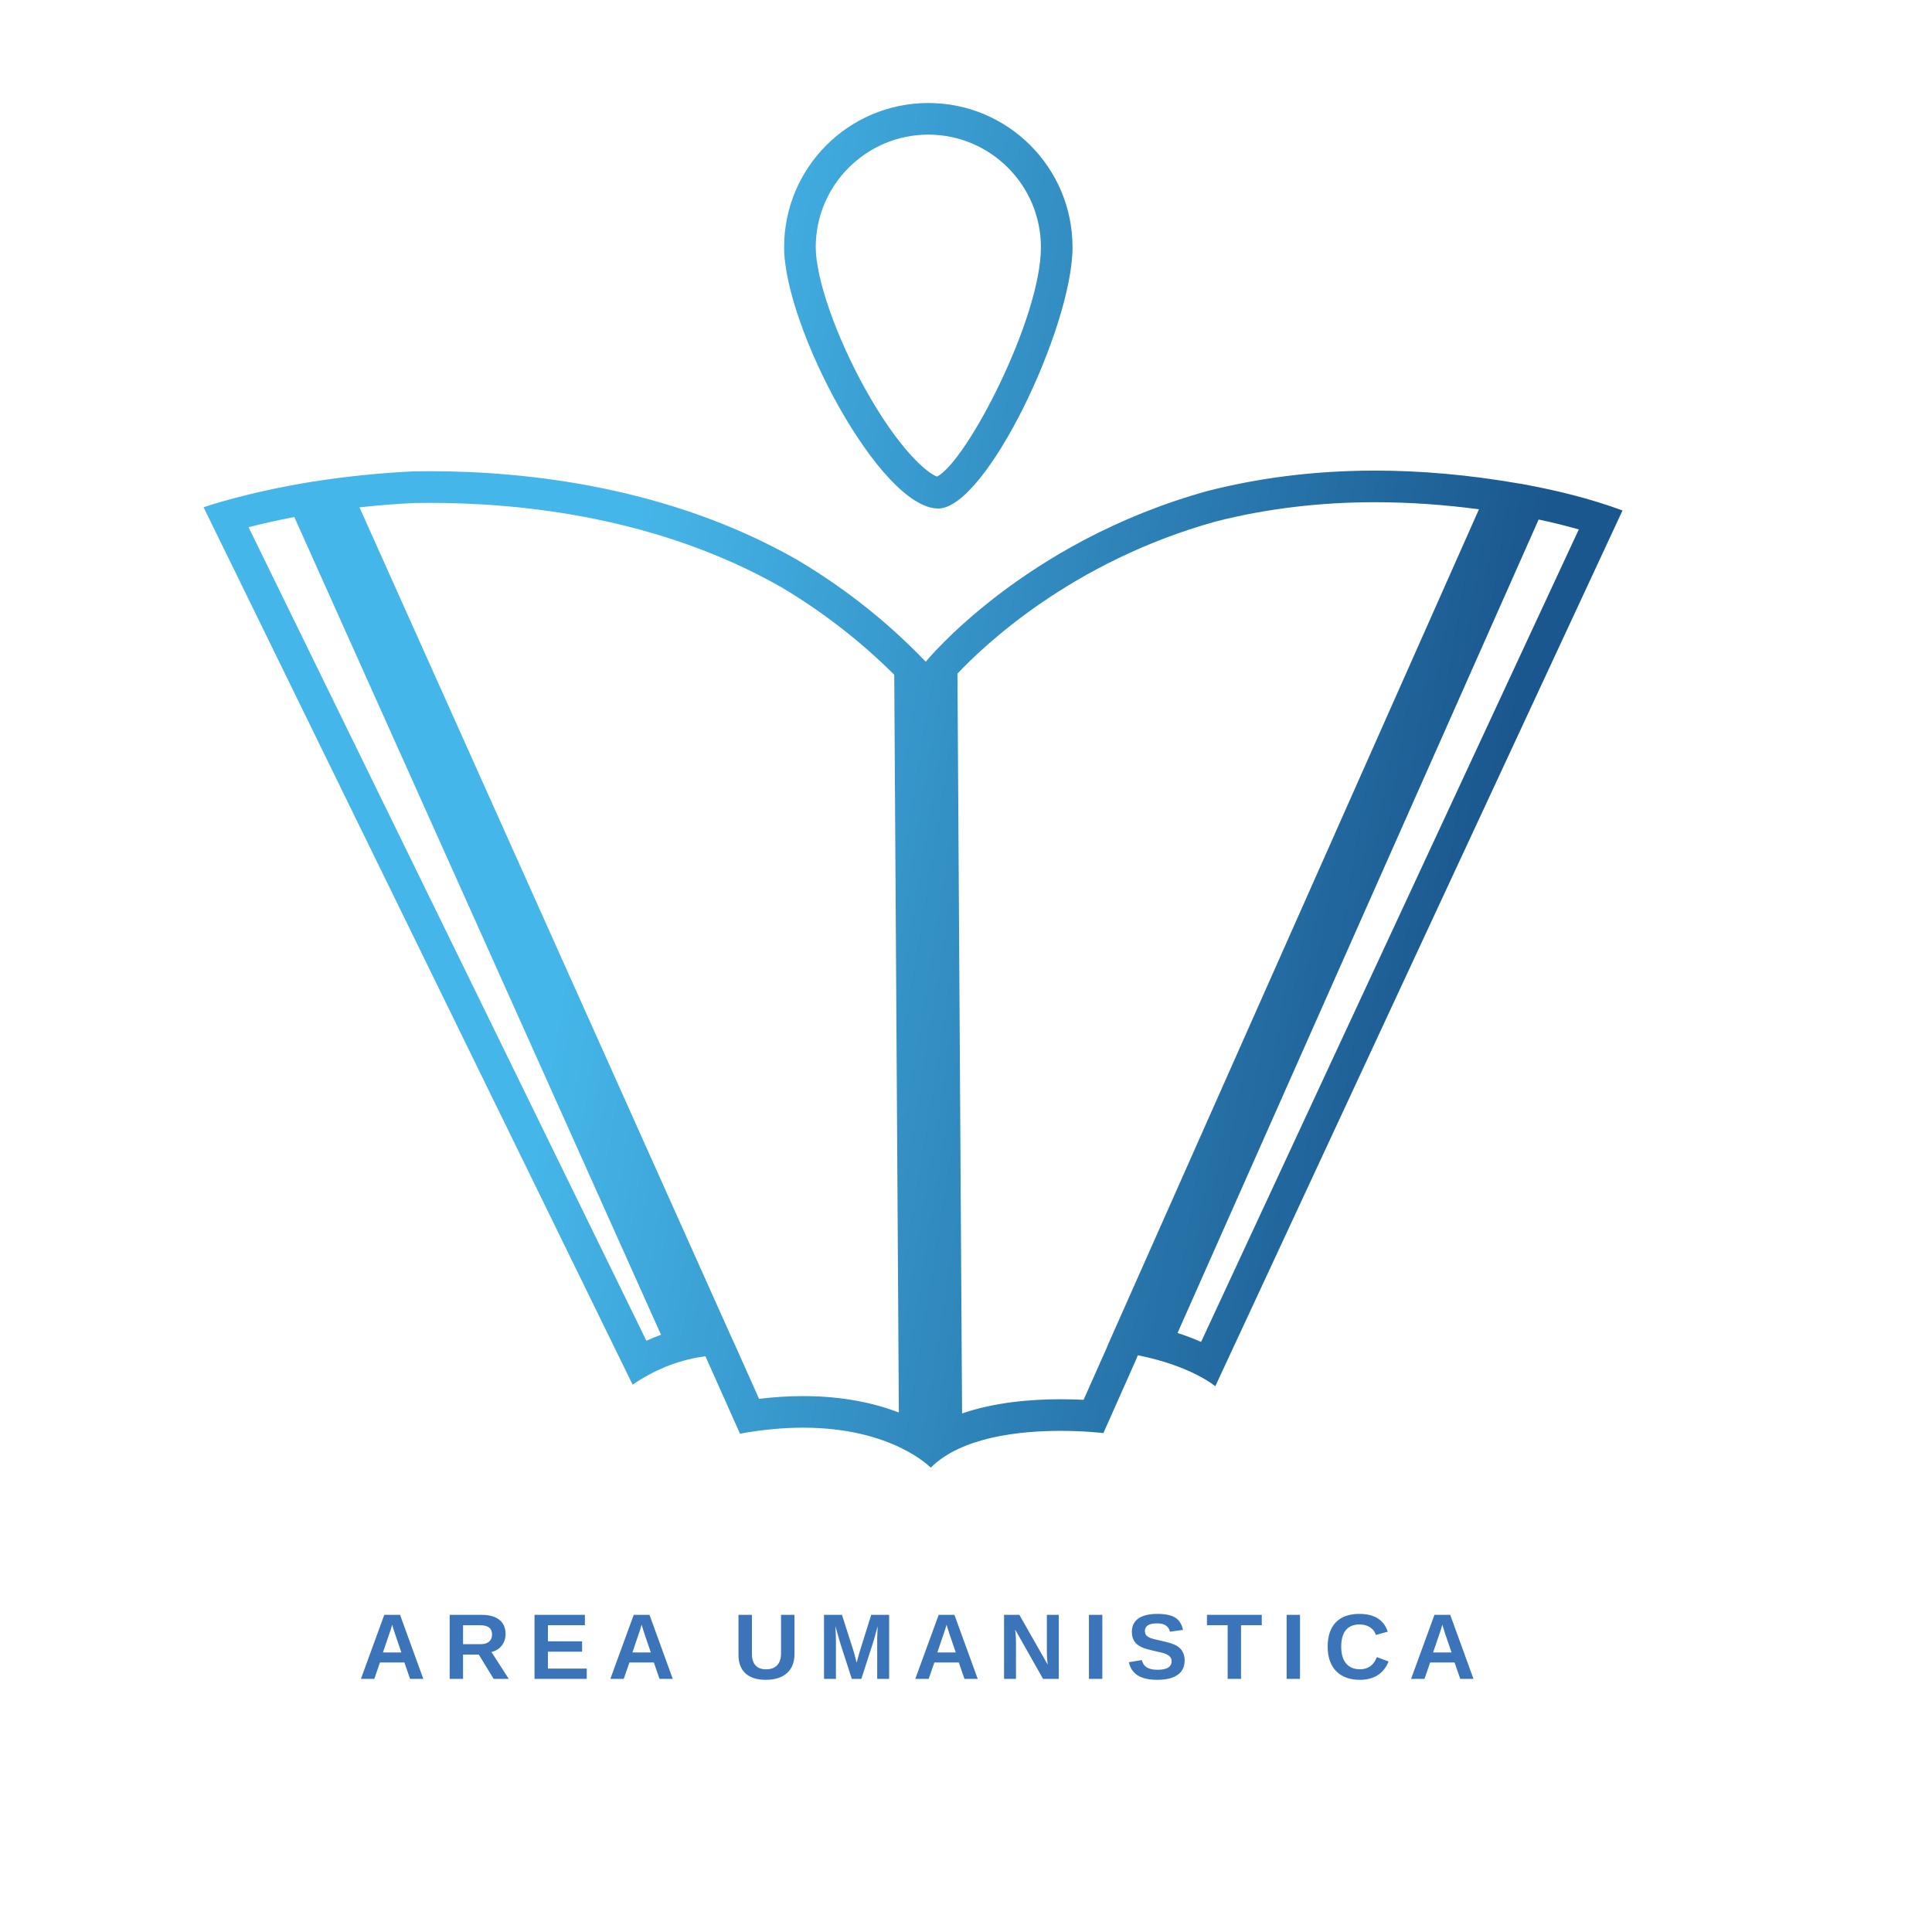
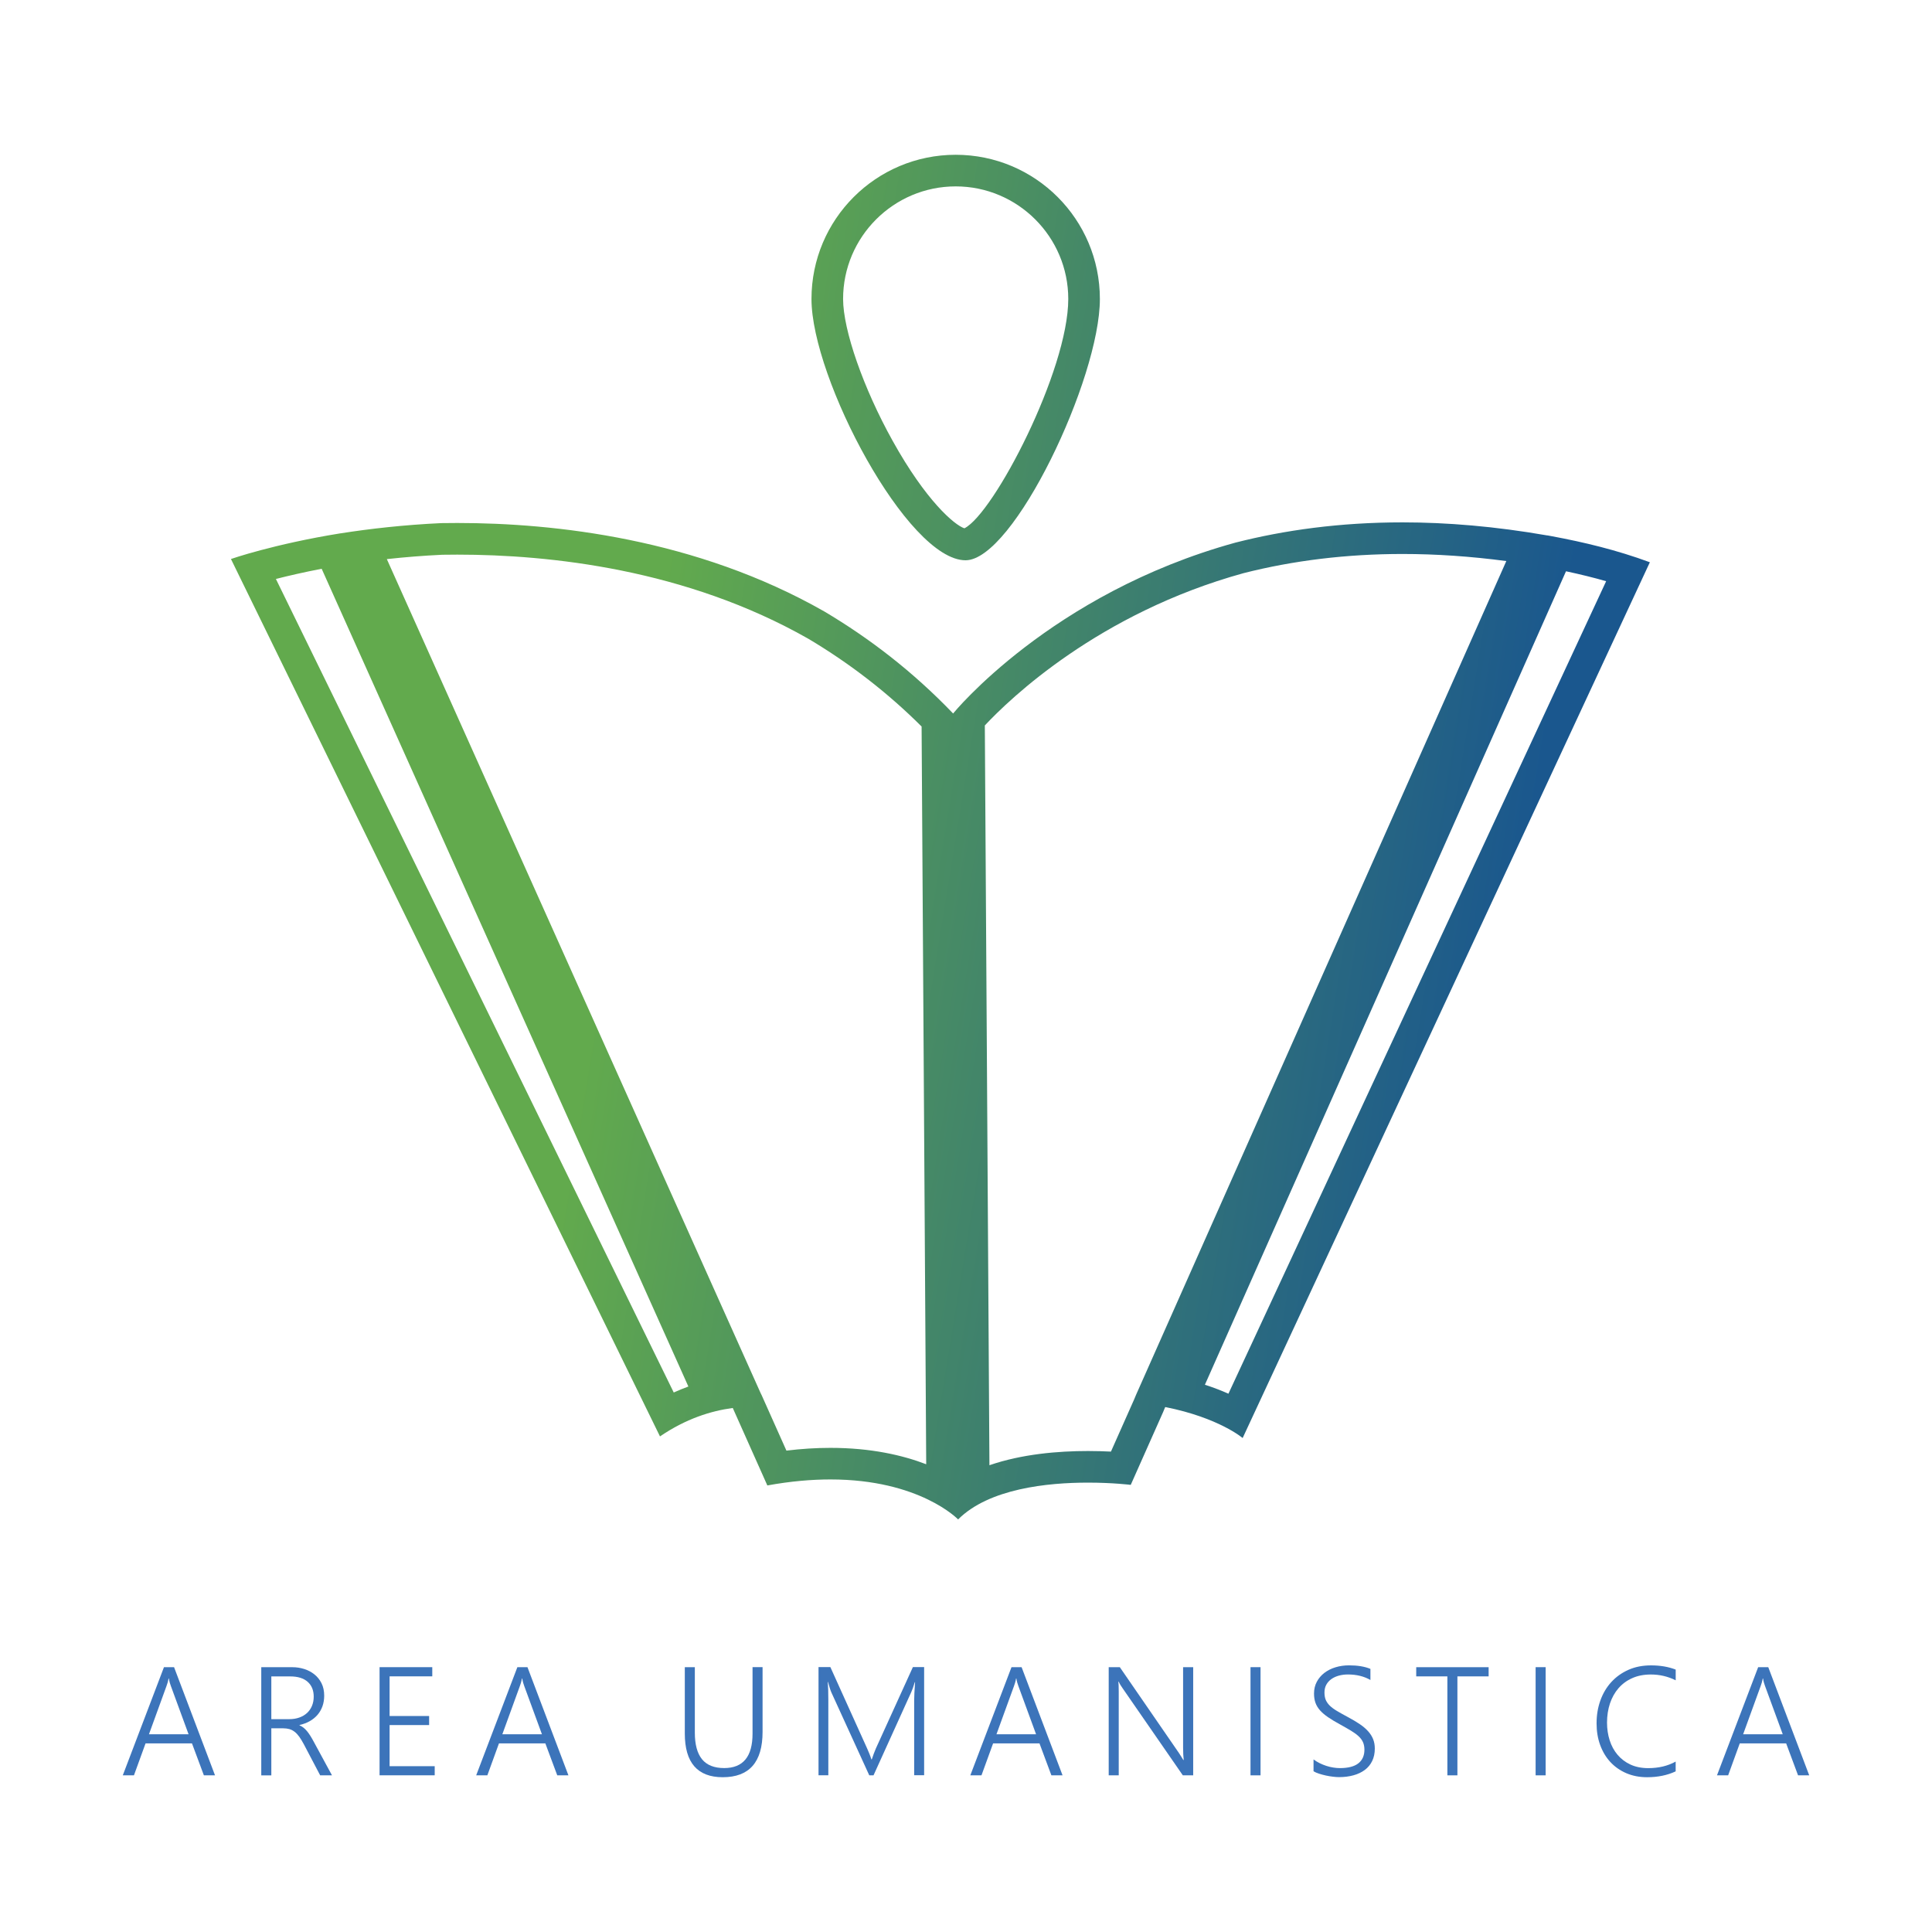
<svg xmlns="http://www.w3.org/2000/svg" version="1.1" id="Livello_1" x="0px" y="0px" viewBox="0 0 595.28 595.28" style="enable-background:new 0 0 595.28 595.28;" xml:space="preserve">
-   <defs id="defs25" />
-   <style type="text/css" id="style2">
+   <style type="text/css">
	.st0{fill:url(#SVGID_1_);}
	.st1{fill:url(#SVGID_2_);}
- 	.st2{fill:#3C74BA;}
- 	.st3{font-family:'SegoeUI-Semilight';}
- 	.st4{font-size:47.594px;}
- 	.st5{letter-spacing:9;}
+ 	.st2{enable-background:new    ;}
+ 	.st3{fill:#3C74BA;}
</style>
-   <g id="g18">
-     <linearGradient id="SVGID_1_" gradientUnits="userSpaceOnUse" x1="452.073" y1="312.724" x2="178.626" y2="268.298">
-       <stop offset="0" style="stop-color:#1A578E" id="stop4" />
-       <stop offset="1" style="stop-color:#45B6E9" id="stop6" />
-     </linearGradient>
-     <path class="st0" d="M499.92,157.29c-10.28-3.8-20.39-6.19-30.13-8.01v0c-0.04-0.01-0.08-0.01-0.12-0.02   c-0.43-0.08-0.86-0.16-1.28-0.24h-0.06l-0.01,0.01c-15.98-2.79-30.85-4.03-44.62-4.03c-19.29,0-36.43,2.4-51.48,6.24   c-56.99,15.71-86.98,52.65-86.98,52.65c-12.55-13.09-26-23.32-39.74-31.47c-39.35-22.41-83.07-27.23-113.02-27.23   c-1.7,0-3.35,0.02-4.96,0.04c-11.48,0.54-21.95,1.73-31,3.15h-0.06c-20.64,3.33-33.73,7.91-33.73,7.91l132.19,270.34   c8.03-5.47,15.71-7.85,22.37-8.75h0.06l10.65,23.86c7.2-1.31,13.66-1.85,19.44-1.85c27.55,0,39.34,12.32,39.34,12.32   c9.53-9.53,27.6-11.34,40.01-11.34c7.67,0,13.18,0.69,13.18,0.69l10-22.49l0.59-1.43h0.06l0.02-0.05   c16.54,3.3,23.81,9.54,23.81,9.54L499.92,157.29z M199.16,413.1L76.58,162.44c3.83-0.98,8.59-2.08,14.1-3.14l112.99,251.96   C202.15,411.81,200.64,412.43,199.16,413.1z M247.44,430.16c-4.37,0-8.91,0.28-13.56,0.85l-7.63-17.08   c-0.11-0.24-0.22-0.47-0.34-0.69L110.76,156.32c5.67-0.62,11.38-1.07,17.08-1.34c1.51-0.03,3.06-0.04,4.65-0.04h0   c28.54,0,70.46,4.5,108.12,25.91c12.8,7.6,24.53,16.69,34.92,27.05l1.42,227.31C269.67,432.42,259.93,430.16,247.44,430.16z    M341.57,413.91l-0.55,1.32l-7.15,16.08c-2.05-0.1-4.45-0.18-7.07-0.18c-9.18,0-20.38,0.93-30.37,4.38l-1.42-227.94   c7.67-8.19,35.05-34.59,79.71-46.92c15.41-3.92,31.89-5.91,48.98-5.91c10.36,0,21.07,0.73,31.99,2.18L341.66,413.7   C341.63,413.77,341.6,413.84,341.57,413.91z M362.82,410.71l111.26-250.64c4.41,0.94,8.5,1.95,12.37,3.06L370.07,413.47   C367.97,412.54,365.56,411.6,362.82,410.71z" id="path9" />
-     <linearGradient id="SVGID_2_" gradientUnits="userSpaceOnUse" x1="482.467" y1="125.642" x2="209.02" y2="81.216">
-       <stop offset="0" style="stop-color:#1A578E" id="stop11" />
-       <stop offset="1" style="stop-color:#45B6E9" id="stop13" />
-     </linearGradient>
-     <path class="st1" d="M289.07,156.68c14.81,0,41.39-55.97,41.39-80.51c0-24.54-19.89-44.43-44.43-44.43   c-24.54,0-44.43,19.89-44.43,44.43C241.6,100.71,271.22,156.68,289.07,156.68z M251.34,76.17c0-19.13,15.56-34.69,34.69-34.69   s34.69,15.56,34.69,34.69c0,22.01-22.9,66.08-32,70.66c-3.03-0.98-11.85-8.46-22.14-27C257.6,103.7,251.34,85.74,251.34,76.17z" id="path16" />
+   <g>
+     <g>
+       <linearGradient id="SVGID_1_" gradientUnits="userSpaceOnUse" x1="460.5" y1="267.222" x2="187.053" y2="311.647" gradientTransform="matrix(1 0 0 -1 0 595.8898)">
+         <stop offset="0" style="stop-color:#1A578E" />
+         <stop offset="1" style="stop-color:#62AA4D" />
+       </linearGradient>
+       <path class="st0" d="M508.35,173.24c-10.28-3.8-20.39-6.19-30.13-8.01l0,0c-0.04-0.01-0.08-0.01-0.12-0.02    c-0.43-0.08-0.86-0.16-1.28-0.24h-0.06l-0.01,0.01c-15.98-2.79-30.85-4.03-44.62-4.03c-19.29,0-36.43,2.4-51.48,6.24    c-56.99,15.71-86.98,52.65-86.98,52.65c-12.55-13.09-26-23.32-39.74-31.47c-39.35-22.41-83.07-27.23-113.02-27.23    c-1.7,0-3.35,0.02-4.96,0.04c-11.48,0.54-21.95,1.73-31,3.15h-0.06c-20.64,3.33-33.73,7.91-33.73,7.91l132.19,270.34    c8.03-5.47,15.71-7.85,22.37-8.75h0.06l10.65,23.86c7.2-1.31,13.66-1.85,19.44-1.85c27.55,0,39.34,12.32,39.34,12.32    c9.53-9.53,27.6-11.34,40.01-11.34c7.67,0,13.18,0.69,13.18,0.69l10-22.49l0.59-1.43h0.06l0.02-0.05    c16.54,3.3,23.81,9.54,23.81,9.54L508.35,173.24z M207.59,429.05L85.01,178.39c3.83-0.98,8.59-2.08,14.1-3.14L212.1,427.21    C210.58,427.76,209.07,428.38,207.59,429.05z M255.87,446.11c-4.37,0-8.91,0.28-13.56,0.85l-7.63-17.08    c-0.11-0.24-0.22-0.47-0.34-0.69L119.19,172.27c5.67-0.62,11.38-1.07,17.08-1.34c1.51-0.03,3.06-0.04,4.65-0.04l0,0    c28.54,0,70.46,4.5,108.12,25.91c12.8,7.6,24.53,16.69,34.92,27.05l1.42,227.31C278.1,448.37,268.36,446.11,255.87,446.11z     M350,429.86l-0.55,1.32l-7.15,16.08c-2.05-0.1-4.45-0.18-7.07-0.18c-9.18,0-20.38,0.93-30.37,4.38l-1.42-227.94    c7.67-8.19,35.05-34.59,79.71-46.92c15.41-3.92,31.89-5.91,48.98-5.91c10.36,0,21.07,0.73,31.99,2.18L350.09,429.65    C350.06,429.72,350.03,429.79,350,429.86z M371.25,426.66l111.26-250.64c4.41,0.94,8.5,1.95,12.37,3.06L378.5,429.42    C376.4,428.49,373.99,427.55,371.25,426.66z" />
+       <linearGradient id="SVGID_2_" gradientUnits="userSpaceOnUse" x1="490.893" y1="454.297" x2="217.446" y2="498.723" gradientTransform="matrix(1 0 0 -1 0 595.8898)">
+         <stop offset="0" style="stop-color:#1A578E" />
+         <stop offset="1" style="stop-color:#62AA4D" />
+       </linearGradient>
+       <path class="st1" d="M297.5,172.63c14.81,0,41.39-55.97,41.39-80.51S319,47.69,294.46,47.69c-24.54,0-44.43,19.89-44.43,44.43    C250.03,116.66,279.65,172.63,297.5,172.63z M259.77,92.12c0-19.13,15.56-34.69,34.69-34.69s34.69,15.56,34.69,34.69    c0,22.01-22.9,66.08-32,70.66c-3.03-0.98-11.85-8.46-22.14-27C266.03,119.65,259.77,101.69,259.77,92.12z" />
+     </g>
+     <g class="st2">
+       <path class="st3" d="M62.82,547.01l-3.67-9.85H44.85l-3.58,9.85h-3.44l12.69-33.33h3.11l12.62,33.33H62.82z M52.66,519.52    c-0.11-0.29-0.22-0.63-0.34-1.02c-0.12-0.39-0.21-0.83-0.29-1.33h-0.09c-0.09,0.5-0.2,0.94-0.31,1.33    c-0.12,0.39-0.23,0.73-0.34,1.02l-5.39,14.83h12.2L52.66,519.52z" />
+       <path class="st3" d="M98.65,547.01l-5.02-9.55c-0.5-0.94-0.98-1.73-1.44-2.37c-0.46-0.63-0.94-1.14-1.44-1.52    c-0.5-0.38-1.03-0.65-1.59-0.81c-0.57-0.16-1.2-0.24-1.89-0.24H83.6v14.5H80.5v-33.33h9.6c1.25,0,2.47,0.19,3.64,0.56    s2.21,0.92,3.13,1.65c0.91,0.73,1.65,1.64,2.2,2.74c0.55,1.1,0.82,2.38,0.82,3.83c0,1.18-0.18,2.26-0.53,3.25    c-0.36,0.99-0.86,1.87-1.52,2.64c-0.66,0.77-1.46,1.42-2.39,1.95c-0.94,0.53-2,0.93-3.17,1.2v0.09c0.45,0.19,0.86,0.43,1.23,0.72    c0.37,0.29,0.73,0.65,1.08,1.07s0.69,0.9,1.03,1.44c0.34,0.54,0.7,1.16,1.07,1.86l5.6,10.32H98.65z M83.6,516.52v13.18h5.53    c1.12,0,2.14-0.16,3.07-0.49c0.93-0.33,1.72-0.79,2.38-1.39c0.66-0.6,1.17-1.33,1.53-2.18c0.36-0.85,0.55-1.81,0.55-2.88    c0-1.94-0.62-3.46-1.87-4.57s-3.05-1.66-5.4-1.66H83.6z" />
+       <path class="st3" d="M116.95,547.01v-33.33h16.24v2.83h-13.15v12.22h12.18v2.79h-12.18v12.67h13.9v2.81H116.95z" />
+       <path class="st3" d="M171.7,547.01l-3.67-9.85h-14.29l-3.58,9.85h-3.44l12.69-33.33h3.11l12.62,33.33H171.7z M161.54,519.52    c-0.11-0.29-0.22-0.63-0.34-1.02c-0.12-0.39-0.21-0.83-0.29-1.33h-0.09c-0.09,0.5-0.2,0.94-0.31,1.33    c-0.12,0.39-0.23,0.73-0.34,1.02l-5.39,14.83h12.2L161.54,519.52z" />
+       <path class="st3" d="M234.96,533.62c0,9.31-4.09,13.97-12.27,13.97c-7.79,0-11.69-4.49-11.69-13.46v-20.45h3.09v20.17    c0,3.66,0.74,6.39,2.21,8.2s3.75,2.72,6.83,2.72c5.83,0,8.74-3.53,8.74-10.6v-20.5h3.09V533.62z" />
+       <path class="st3" d="M281.67,547.01V524c0-1.18,0.09-3.08,0.28-5.69h-0.09c-0.22,0.7-0.41,1.3-0.59,1.81    c-0.18,0.51-0.35,0.93-0.5,1.25l-11.62,25.63h-1.32l-11.64-25.47c-0.34-0.77-0.69-1.87-1.05-3.28h-0.09    c0.06,0.71,0.1,1.53,0.13,2.44c0.02,0.91,0.04,1.93,0.04,3.04v23.26h-3.02v-33.33h3.65l11.32,25.05c0.23,0.53,0.46,1.07,0.69,1.62    s0.43,1.13,0.62,1.75h0.14c0.22-0.62,0.41-1.19,0.59-1.7c0.18-0.51,0.4-1.06,0.66-1.65l11.41-25.08h3.46v33.33H281.67z" />
+       <path class="st3" d="M323.95,547.01l-3.67-9.85h-14.29l-3.58,9.85h-3.44l12.69-33.33h3.11l12.62,33.33H323.95z M313.79,519.52    c-0.11-0.29-0.22-0.63-0.34-1.02c-0.12-0.39-0.21-0.83-0.29-1.33h-0.09c-0.09,0.5-0.2,0.94-0.31,1.33    c-0.12,0.39-0.23,0.73-0.34,1.02l-5.39,14.83h12.2L313.79,519.52z" />
+       <path class="st3" d="M364.45,547.01l-18.5-26.75c-0.23-0.34-0.46-0.69-0.69-1.04c-0.23-0.36-0.41-0.71-0.55-1.05h-0.12    c0.03,0.28,0.06,0.67,0.08,1.16c0.02,0.5,0.03,1.12,0.03,1.86v25.82h-3.09v-33.33h3.42l18.2,26.42c0.28,0.42,0.53,0.81,0.75,1.17    s0.43,0.7,0.62,1.01h0.12c-0.06-0.51-0.11-1.08-0.14-1.72c-0.03-0.63-0.05-1.34-0.05-2.11v-24.77h3.11v33.33H364.45z" />
+       <path class="st3" d="M388.39,547.01h-3.09v-33.33h3.09V547.01z" />
+       <path class="st3" d="M404.76,542.13c0.56,0.42,1.17,0.79,1.85,1.13c0.67,0.33,1.36,0.61,2.07,0.84c0.71,0.23,1.41,0.4,2.13,0.51    c0.71,0.12,1.39,0.17,2.04,0.17c2.53,0,4.42-0.49,5.67-1.46c1.25-0.98,1.88-2.38,1.88-4.21c0-0.88-0.15-1.65-0.44-2.31    c-0.29-0.66-0.75-1.27-1.37-1.85c-0.62-0.57-1.4-1.14-2.35-1.71c-0.94-0.57-2.06-1.2-3.35-1.92c-1.43-0.77-2.65-1.51-3.66-2.2    c-1.02-0.69-1.84-1.39-2.49-2.11c-0.64-0.72-1.12-1.5-1.42-2.34c-0.3-0.84-0.45-1.79-0.45-2.86c0-1.35,0.29-2.56,0.86-3.63    c0.57-1.07,1.35-1.98,2.32-2.73c0.98-0.75,2.12-1.33,3.43-1.73c1.31-0.4,2.71-0.6,4.19-0.6c2.62,0,4.81,0.36,6.58,1.09v3.42    c-1.97-1.13-4.28-1.7-6.93-1.7c-0.99,0-1.92,0.12-2.8,0.36c-0.88,0.24-1.64,0.59-2.3,1.06c-0.66,0.46-1.18,1.04-1.56,1.73    c-0.38,0.69-0.57,1.49-0.57,2.41c0,0.87,0.13,1.62,0.38,2.24c0.26,0.63,0.67,1.22,1.23,1.78s1.31,1.11,2.23,1.66    s2.05,1.18,3.38,1.89c1.39,0.74,2.61,1.47,3.65,2.17s1.9,1.44,2.59,2.21c0.69,0.77,1.2,1.58,1.54,2.44    c0.34,0.86,0.51,1.82,0.51,2.87c0,1.46-0.27,2.74-0.81,3.85c-0.54,1.11-1.3,2.03-2.28,2.75c-0.98,0.73-2.14,1.28-3.49,1.65    c-1.35,0.37-2.83,0.56-4.44,0.56c-0.53,0-1.15-0.04-1.88-0.13c-0.73-0.08-1.46-0.21-2.21-0.37c-0.74-0.16-1.45-0.36-2.13-0.58    s-1.22-0.47-1.64-0.73V542.13z" />
+       <path class="st3" d="M449.05,516.52v30.49h-3.09v-30.49h-9.6v-2.83h22.31v2.83H449.05z" />
+       <path class="st3" d="M476.24,547.01h-3.09v-33.33h3.09V547.01z" />
+       <path class="st3" d="M516.31,545.78c-2.57,1.21-5.51,1.81-8.81,1.81c-2.36,0-4.49-0.42-6.41-1.24c-1.92-0.83-3.56-1.98-4.92-3.45    c-1.36-1.47-2.4-3.22-3.14-5.25c-0.74-2.03-1.1-4.25-1.1-6.65c0-2.53,0.39-4.88,1.17-7.05c0.78-2.18,1.9-4.07,3.36-5.67    s3.22-2.86,5.29-3.78s4.39-1.37,6.96-1.37c2.83,0,5.37,0.43,7.6,1.3v3.3c-2.39-1.19-4.93-1.79-7.65-1.79    c-2.15,0-4.07,0.37-5.74,1.12c-1.67,0.74-3.08,1.78-4.23,3.1c-1.15,1.33-2.02,2.89-2.63,4.69c-0.6,1.81-0.91,3.78-0.91,5.92    c0,1.92,0.27,3.73,0.81,5.43c0.54,1.7,1.34,3.18,2.41,4.45s2.38,2.28,3.96,3.02c1.58,0.74,3.42,1.12,5.51,1.12    c3.21,0,6.03-0.67,8.46-2.02V545.78z" />
+       <path class="st3" d="M554.01,547.01l-3.67-9.85h-14.29l-3.58,9.85h-3.44l12.69-33.33h3.11l12.62,33.33H554.01z M543.85,519.52    c-0.11-0.29-0.22-0.63-0.34-1.02c-0.12-0.39-0.21-0.83-0.29-1.33h-0.09c-0.09,0.5-0.2,0.94-0.31,1.33    c-0.12,0.39-0.23,0.73-0.34,1.02l-5.39,14.83h12.2L543.85,519.52z" />
+     </g>
  </g>
-   <text class="st2 st3 st4 st5" id="text20" style="font-style:normal;font-variant:normal;font-weight:bold;font-stretch:normal;font-size:28.694px;font-family:Arial;-inkscape-font-specification:'Arial, Bold';font-variant-ligatures:normal;font-variant-caps:normal;font-variant-numeric:normal;font-feature-settings:normal;text-align:start;letter-spacing:5.426;writing-mode:lr-tb;text-anchor:start;fill:#3c74ba;stroke-width:0.603" x="110.479" y="517.297">AREA UMANISTICA</text>
</svg>
